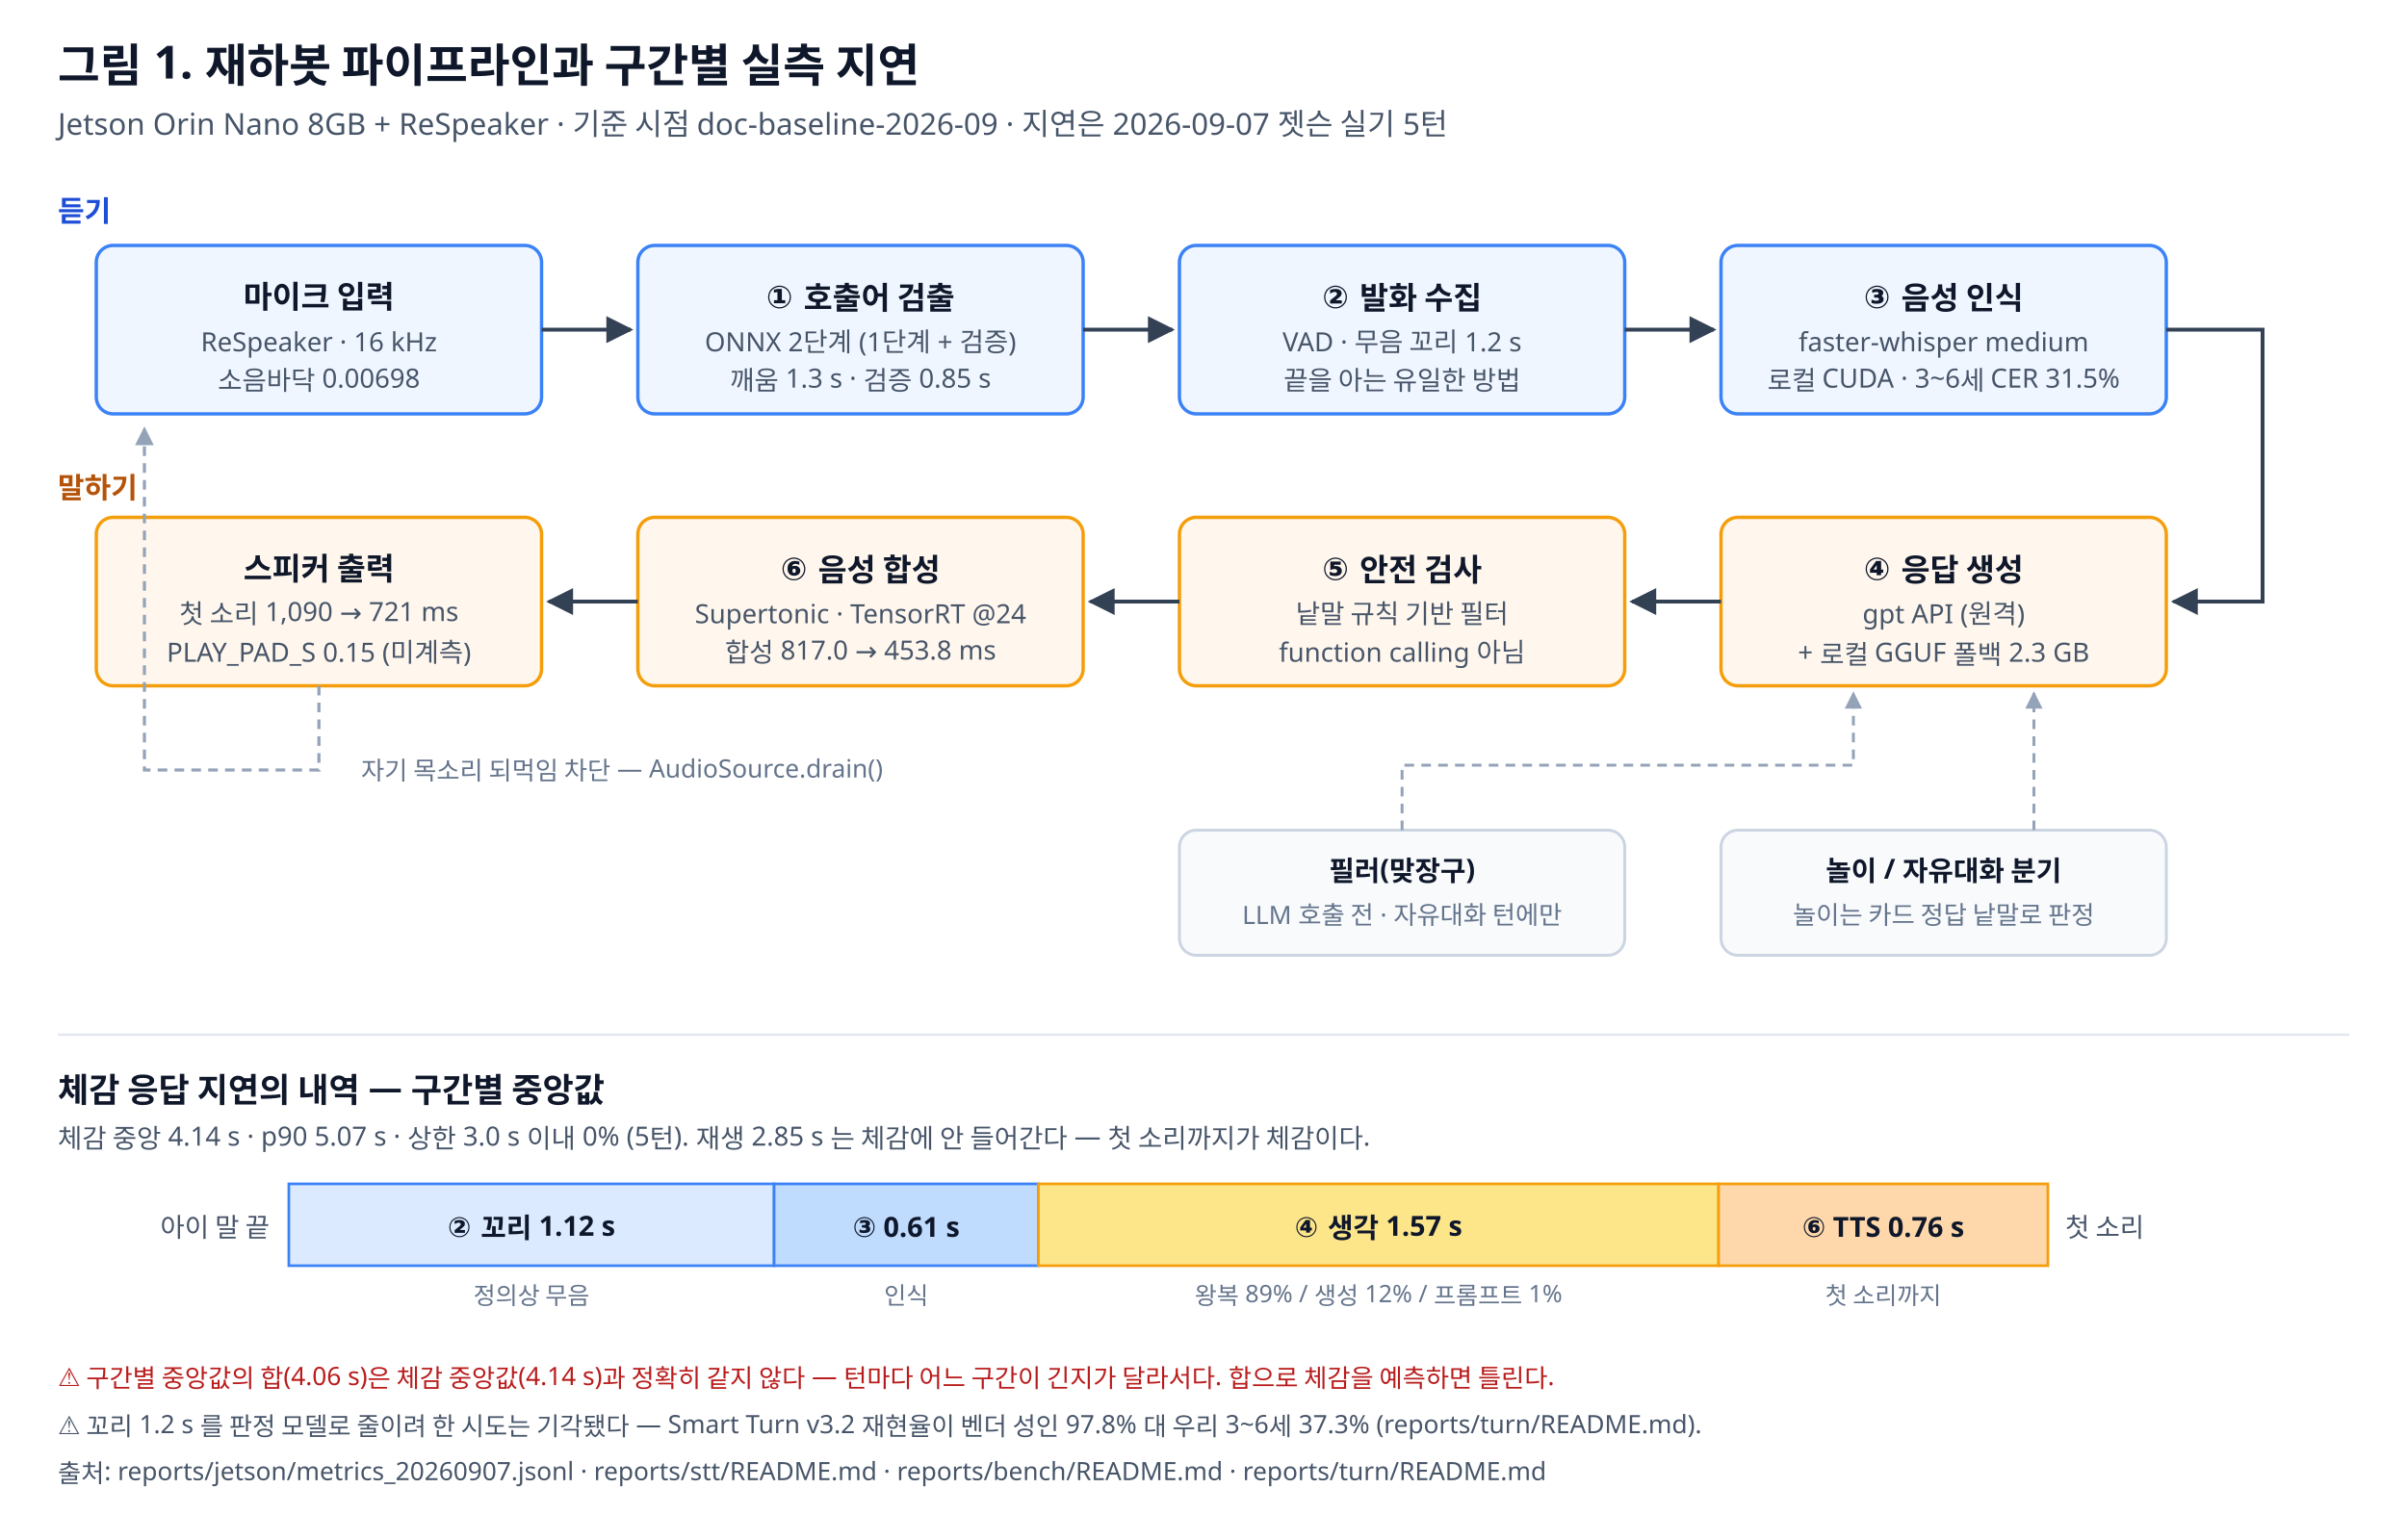
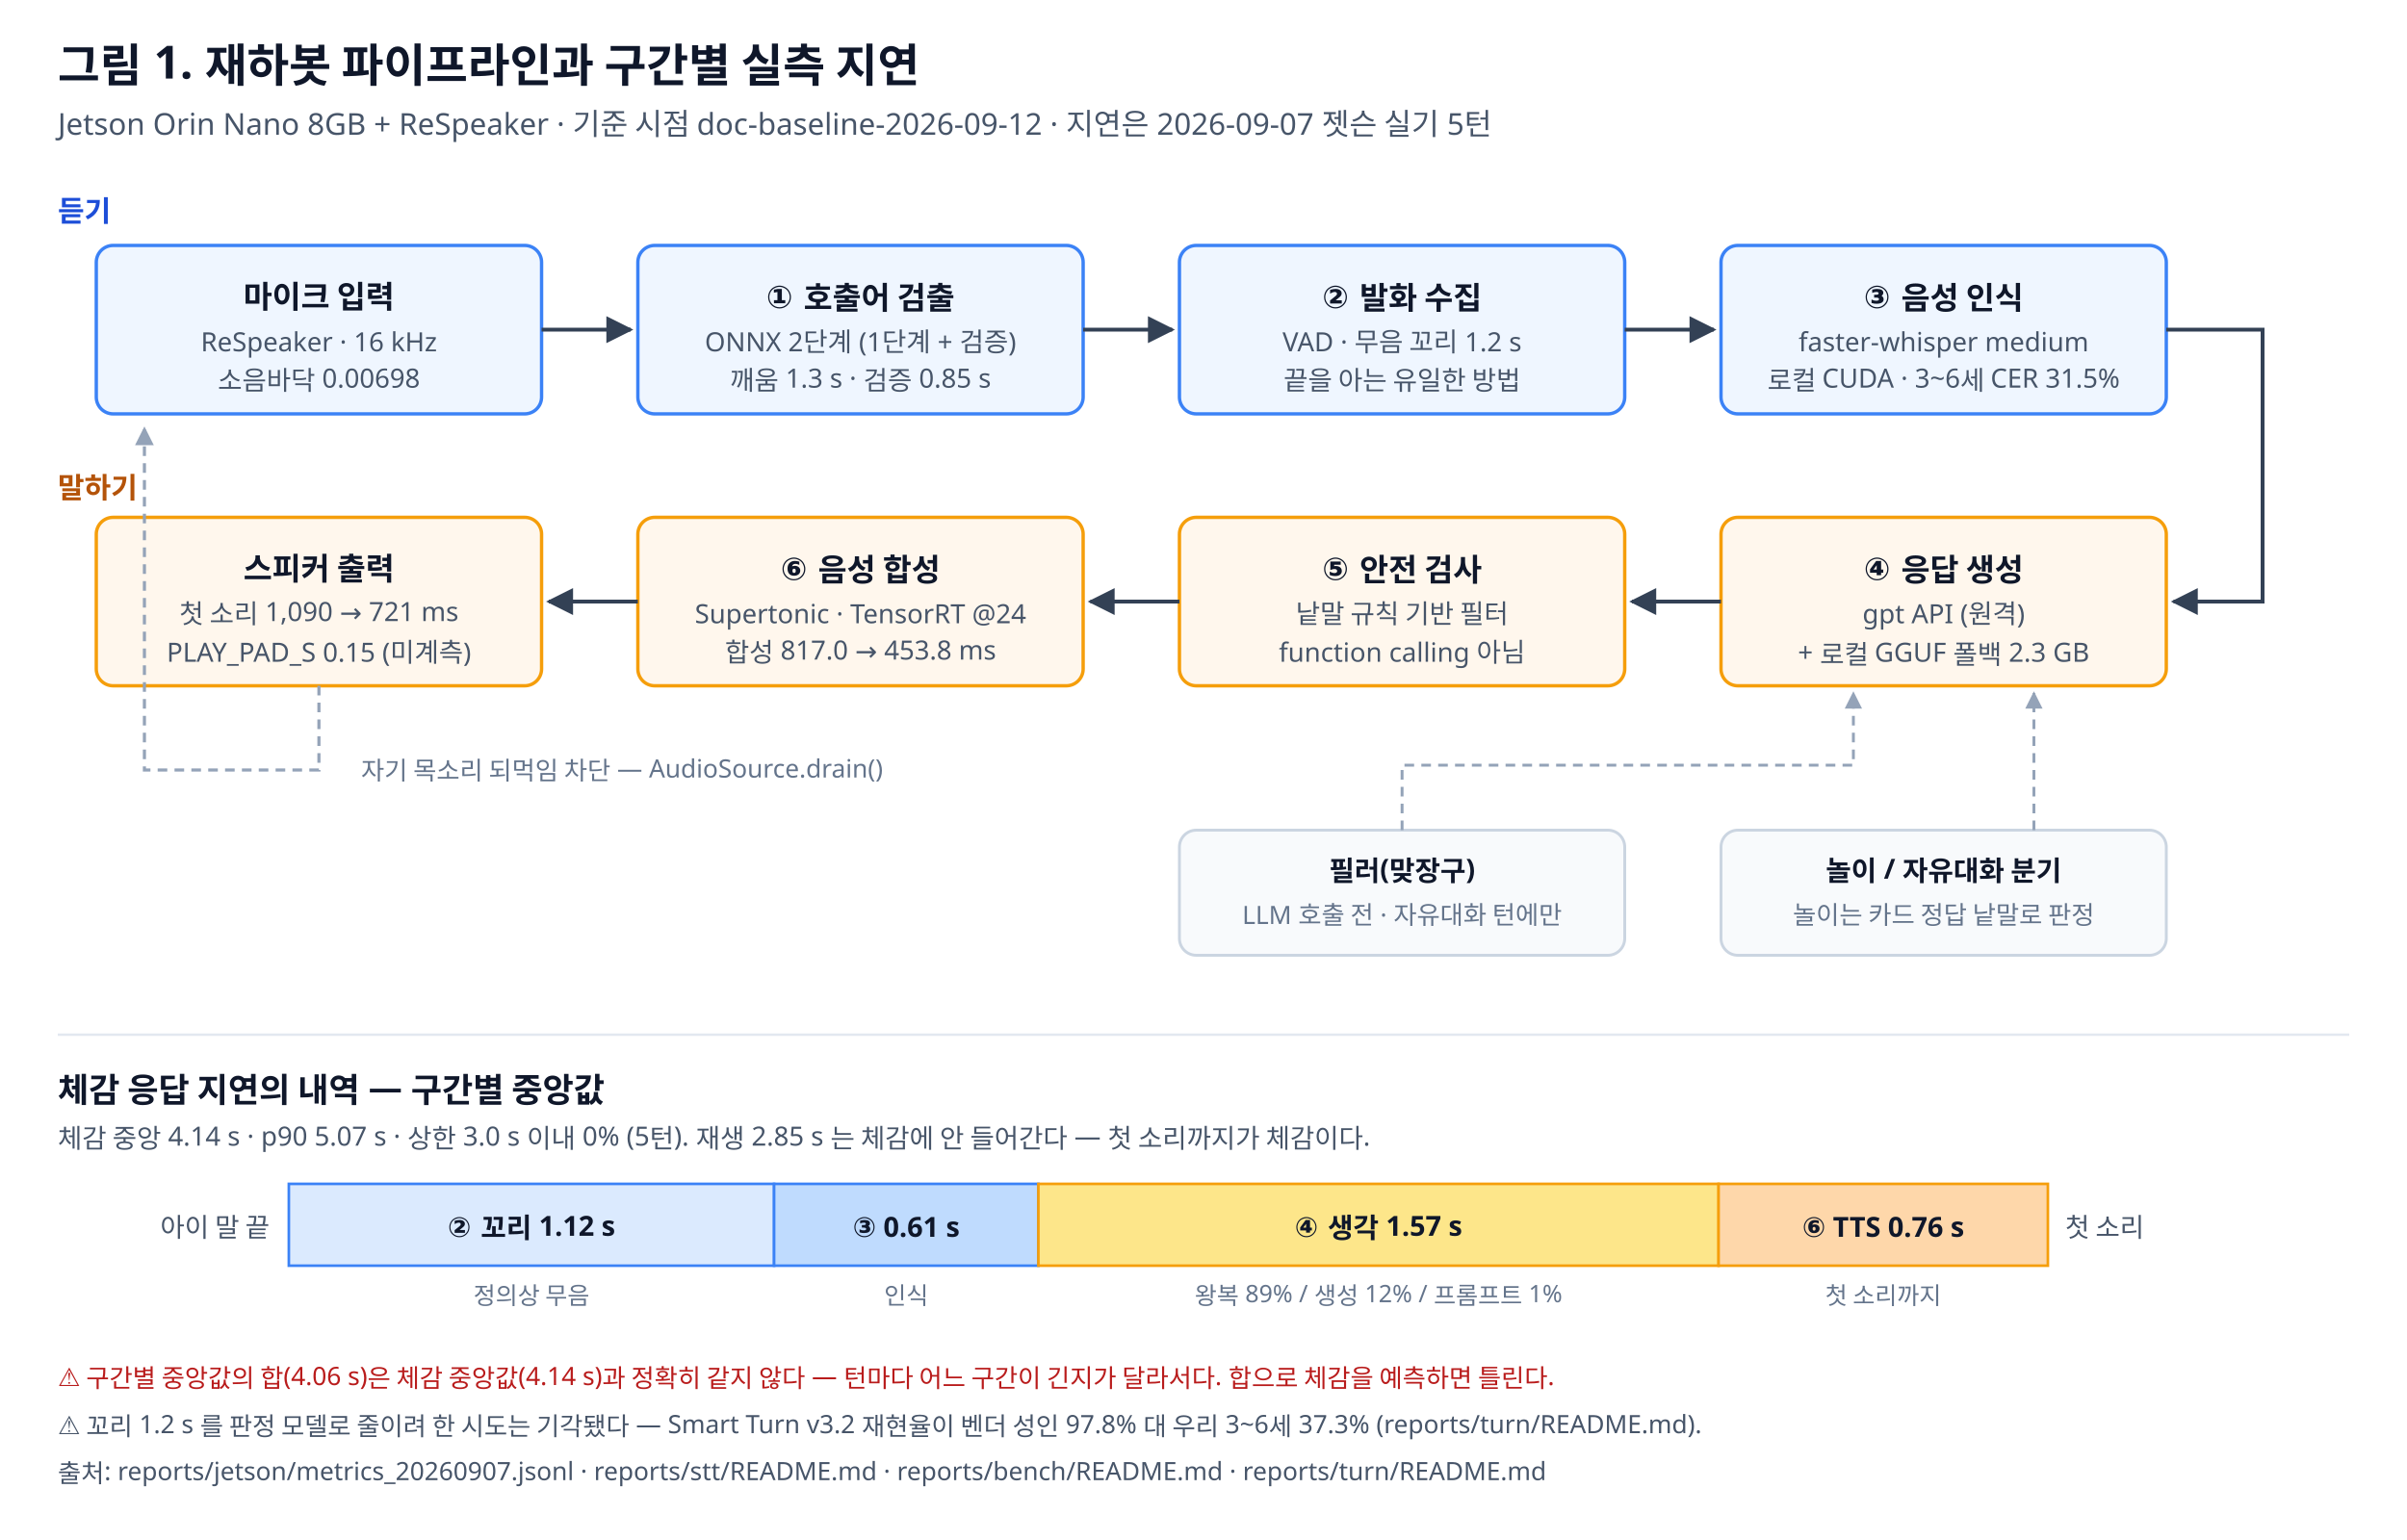
<svg xmlns="http://www.w3.org/2000/svg" viewBox="0 0 1000 640" width="1000" height="640" font-family="'Malgun Gothic','Apple SD Gothic Neo','Noto Sans KR',sans-serif">
  <defs>
    <marker id="ar" viewBox="0 0 10 10" refX="9" refY="5" markerWidth="7" markerHeight="7" orient="auto-start-reverse">
      <path d="M0,0 L10,5 L0,10 z" fill="#334155" />
    </marker>
    <marker id="ard" viewBox="0 0 10 10" refX="9" refY="5" markerWidth="6" markerHeight="6" orient="auto-start-reverse">
      <path d="M0,0 L10,5 L0,10 z" fill="#94a3b8" />
    </marker>
  </defs>
  <rect x="0" y="0" width="1000" height="640" fill="#ffffff" />
  <text x="24" y="34" font-size="19" font-weight="700" fill="#0f172a">그림 1. 재하봇 파이프라인과 구간별 실측 지연</text>
-   <text x="24" y="56" font-size="12.5" fill="#475569">Jetson Orin Nano 8GB + ReSpeaker · 기준 시점 doc-baseline-2026-09 · 지연은 2026-09-07 젯슨 실기 5턴</text>
+   <text x="24" y="56" font-size="12.5" fill="#475569">Jetson Orin Nano 8GB + ReSpeaker · 기준 시점 doc-baseline-2026-09-12 · 지연은 2026-09-07 젯슨 실기 5턴</text>
  <text x="24" y="92" font-size="12" font-weight="700" fill="#1d4ed8">듣기</text>
  <g fill="#eff6ff" stroke="#3b82f6" stroke-width="1.4">
    <rect x="40" y="102" width="185" height="70" rx="7" />
    <rect x="265" y="102" width="185" height="70" rx="7" />
    <rect x="490" y="102" width="185" height="70" rx="7" />
    <rect x="715" y="102" width="185" height="70" rx="7" />
  </g>
  <g font-size="13" fill="#0f172a" text-anchor="middle">
    <text x="132.5" y="128" font-weight="700">마이크 입력</text>
    <text x="357.5" y="128" font-weight="700">① 호출어 검출</text>
    <text x="582.5" y="128" font-weight="700">② 발화 수집</text>
    <text x="807.5" y="128" font-weight="700">③ 음성 인식</text>
  </g>
  <g font-size="11" fill="#475569" text-anchor="middle">
    <text x="132.5" y="146">ReSpeaker · 16 kHz</text>
    <text x="132.5" y="162">소음바닥 0.00698</text>
    <text x="357.5" y="146">ONNX 2단계 (1단계 + 검증)</text>
    <text x="357.5" y="162">깨움 1.3 s · 검증 0.85 s</text>
    <text x="582.5" y="146">VAD · 무음 꼬리 1.2 s</text>
    <text x="582.5" y="162">끝을 아는 유일한 방법</text>
    <text x="807.5" y="146">faster-whisper medium</text>
    <text x="807.5" y="162">로컬 CUDA · 3~6세 CER 31.5%</text>
  </g>
  <g stroke="#334155" stroke-width="1.6" marker-end="url(#ar)" fill="none">
    <path d="M225,137 L262,137" />
    <path d="M450,137 L487,137" />
    <path d="M675,137 L712,137" />
  </g>
  <path d="M900,137 L940,137 L940,250 L903,250" stroke="#334155" stroke-width="1.6" fill="none" marker-end="url(#ar)" />
  <text x="24" y="207" font-size="12" font-weight="700" fill="#b45309">말하기</text>
  <g fill="#fff7ed" stroke="#f59e0b" stroke-width="1.4">
    <rect x="715" y="215" width="185" height="70" rx="7" />
    <rect x="490" y="215" width="185" height="70" rx="7" />
    <rect x="265" y="215" width="185" height="70" rx="7" />
    <rect x="40" y="215" width="185" height="70" rx="7" />
  </g>
  <g font-size="13" fill="#0f172a" text-anchor="middle">
    <text x="807.5" y="241" font-weight="700">④ 응답 생성</text>
    <text x="582.5" y="241" font-weight="700">⑤ 안전 검사</text>
    <text x="357.5" y="241" font-weight="700">⑥ 음성 합성</text>
    <text x="132.5" y="241" font-weight="700">스피커 출력</text>
  </g>
  <g font-size="11" fill="#475569" text-anchor="middle">
    <text x="807.5" y="259">gpt API (원격)</text>
    <text x="807.5" y="275">+ 로컬 GGUF 폴백 2.3 GB</text>
    <text x="582.5" y="259">낱말 규칙 기반 필터</text>
    <text x="582.5" y="275">function calling 아님</text>
    <text x="357.5" y="259">Supertonic · TensorRT @24</text>
    <text x="357.5" y="275">합성 817.0 → 453.8 ms</text>
    <text x="132.5" y="259">첫 소리 1,090 → 721 ms</text>
    <text x="132.5" y="275">PLAY_PAD_S 0.15 (미계측)</text>
  </g>
  <g stroke="#334155" stroke-width="1.6" marker-end="url(#ar)" fill="none">
    <path d="M715,250 L678,250" />
    <path d="M490,250 L453,250" />
    <path d="M265,250 L228,250" />
  </g>
  <path d="M132.5,285 L132.5,320 L60,320 L60,178" stroke="#94a3b8" stroke-width="1.3" stroke-dasharray="4 3" fill="none" marker-end="url(#ard)" />
  <text x="150" y="324" font-size="10.5" fill="#64748b">자기 목소리 되먹임 차단 — AudioSource.drain()</text>
  <g fill="#f8fafc" stroke="#cbd5e1" stroke-width="1.2">
    <rect x="490" y="345" width="185" height="52" rx="7" />
    <rect x="715" y="345" width="185" height="52" rx="7" />
  </g>
  <g font-size="11.5" fill="#0f172a" text-anchor="middle">
    <text x="582.5" y="366" font-weight="700">필러(맞장구)</text>
    <text x="807.5" y="366" font-weight="700">놀이 / 자유대화 분기</text>
  </g>
  <g font-size="10.5" fill="#64748b" text-anchor="middle">
    <text x="582.5" y="384">LLM 호출 전 · 자유대화 턴에만</text>
    <text x="807.5" y="384">놀이는 카드 정답 낱말로 판정</text>
  </g>
  <g stroke="#94a3b8" stroke-width="1.2" stroke-dasharray="4 3" fill="none" marker-end="url(#ard)">
    <path d="M582.5,345 L582.5,318 L770,318 L770,288" />
    <path d="M845,345 L845,288" />
  </g>
  <line x1="24" y1="430" x2="976" y2="430" stroke="#e2e8f0" stroke-width="1" />
  <text x="24" y="458" font-size="14" font-weight="700" fill="#0f172a">체감 응답 지연의 내역 — 구간별 중앙값</text>
  <text x="24" y="477" font-size="11" fill="#475569">
    체감 중앙 4.14 s · p90 5.07 s · 상한 3.0 s 이내 0% (5턴). 재생 2.85 s 는 체감에 안 들어간다 — 첫 소리까지가 체감이다.
  </text>
  <g>
    <rect x="120" y="492" width="201.6" height="34" fill="#dbeafe" stroke="#3b82f6" stroke-width="1.1" />
    <rect x="321.6" y="492" width="109.8" height="34" fill="#bfdbfe" stroke="#3b82f6" stroke-width="1.1" />
    <rect x="431.4" y="492" width="282.6" height="34" fill="#fde68a" stroke="#f59e0b" stroke-width="1.1" />
    <rect x="714" y="492" width="136.8" height="34" fill="#fed7aa" stroke="#f59e0b" stroke-width="1.1" />
  </g>
  <g font-size="11.5" fill="#0f172a" text-anchor="middle">
    <text x="220.8" y="514" font-weight="700">② 꼬리 1.12 s</text>
    <text x="376.5" y="514" font-weight="700">③ 0.61 s</text>
    <text x="572.7" y="514" font-weight="700">④ 생각 1.57 s</text>
    <text x="782.4" y="514" font-weight="700">⑥ TTS 0.76 s</text>
  </g>
  <g font-size="10" fill="#64748b" text-anchor="middle">
    <text x="220.8" y="542">정의상 무음</text>
    <text x="376.5" y="542">인식</text>
    <text x="572.7" y="542">왕복 89% / 생성 12% / 프롬프트 1%</text>
    <text x="782.4" y="542">첫 소리까지</text>
  </g>
  <text x="112" y="514" font-size="11" fill="#475569" text-anchor="end">아이 말 끝</text>
  <text x="858" y="514" font-size="11" fill="#475569">첫 소리</text>
  <text x="24" y="576" font-size="10.5" fill="#b91c1c">
    ⚠️ 구간별 중앙값의 합(4.06 s)은 체감 중앙값(4.14 s)과 정확히 같지 않다 — 턴마다 어느 구간이 긴지가 달라서다. 합으로 체감을 예측하면 틀린다.
  </text>
  <text x="24" y="596" font-size="10.5" fill="#475569">
    ⚠️ 꼬리 1.2 s 를 판정 모델로 줄이려 한 시도는 기각됐다 — Smart Turn v3.2 재현율이 벤더 성인 97.8% 대 우리 3~6세 37.3% (reports/turn/README.md).
  </text>
  <text x="24" y="616" font-size="10.5" fill="#475569">
    출처: reports/jetson/metrics_20260907.jsonl · reports/stt/README.md · reports/bench/README.md · reports/turn/README.md
  </text>
</svg>
